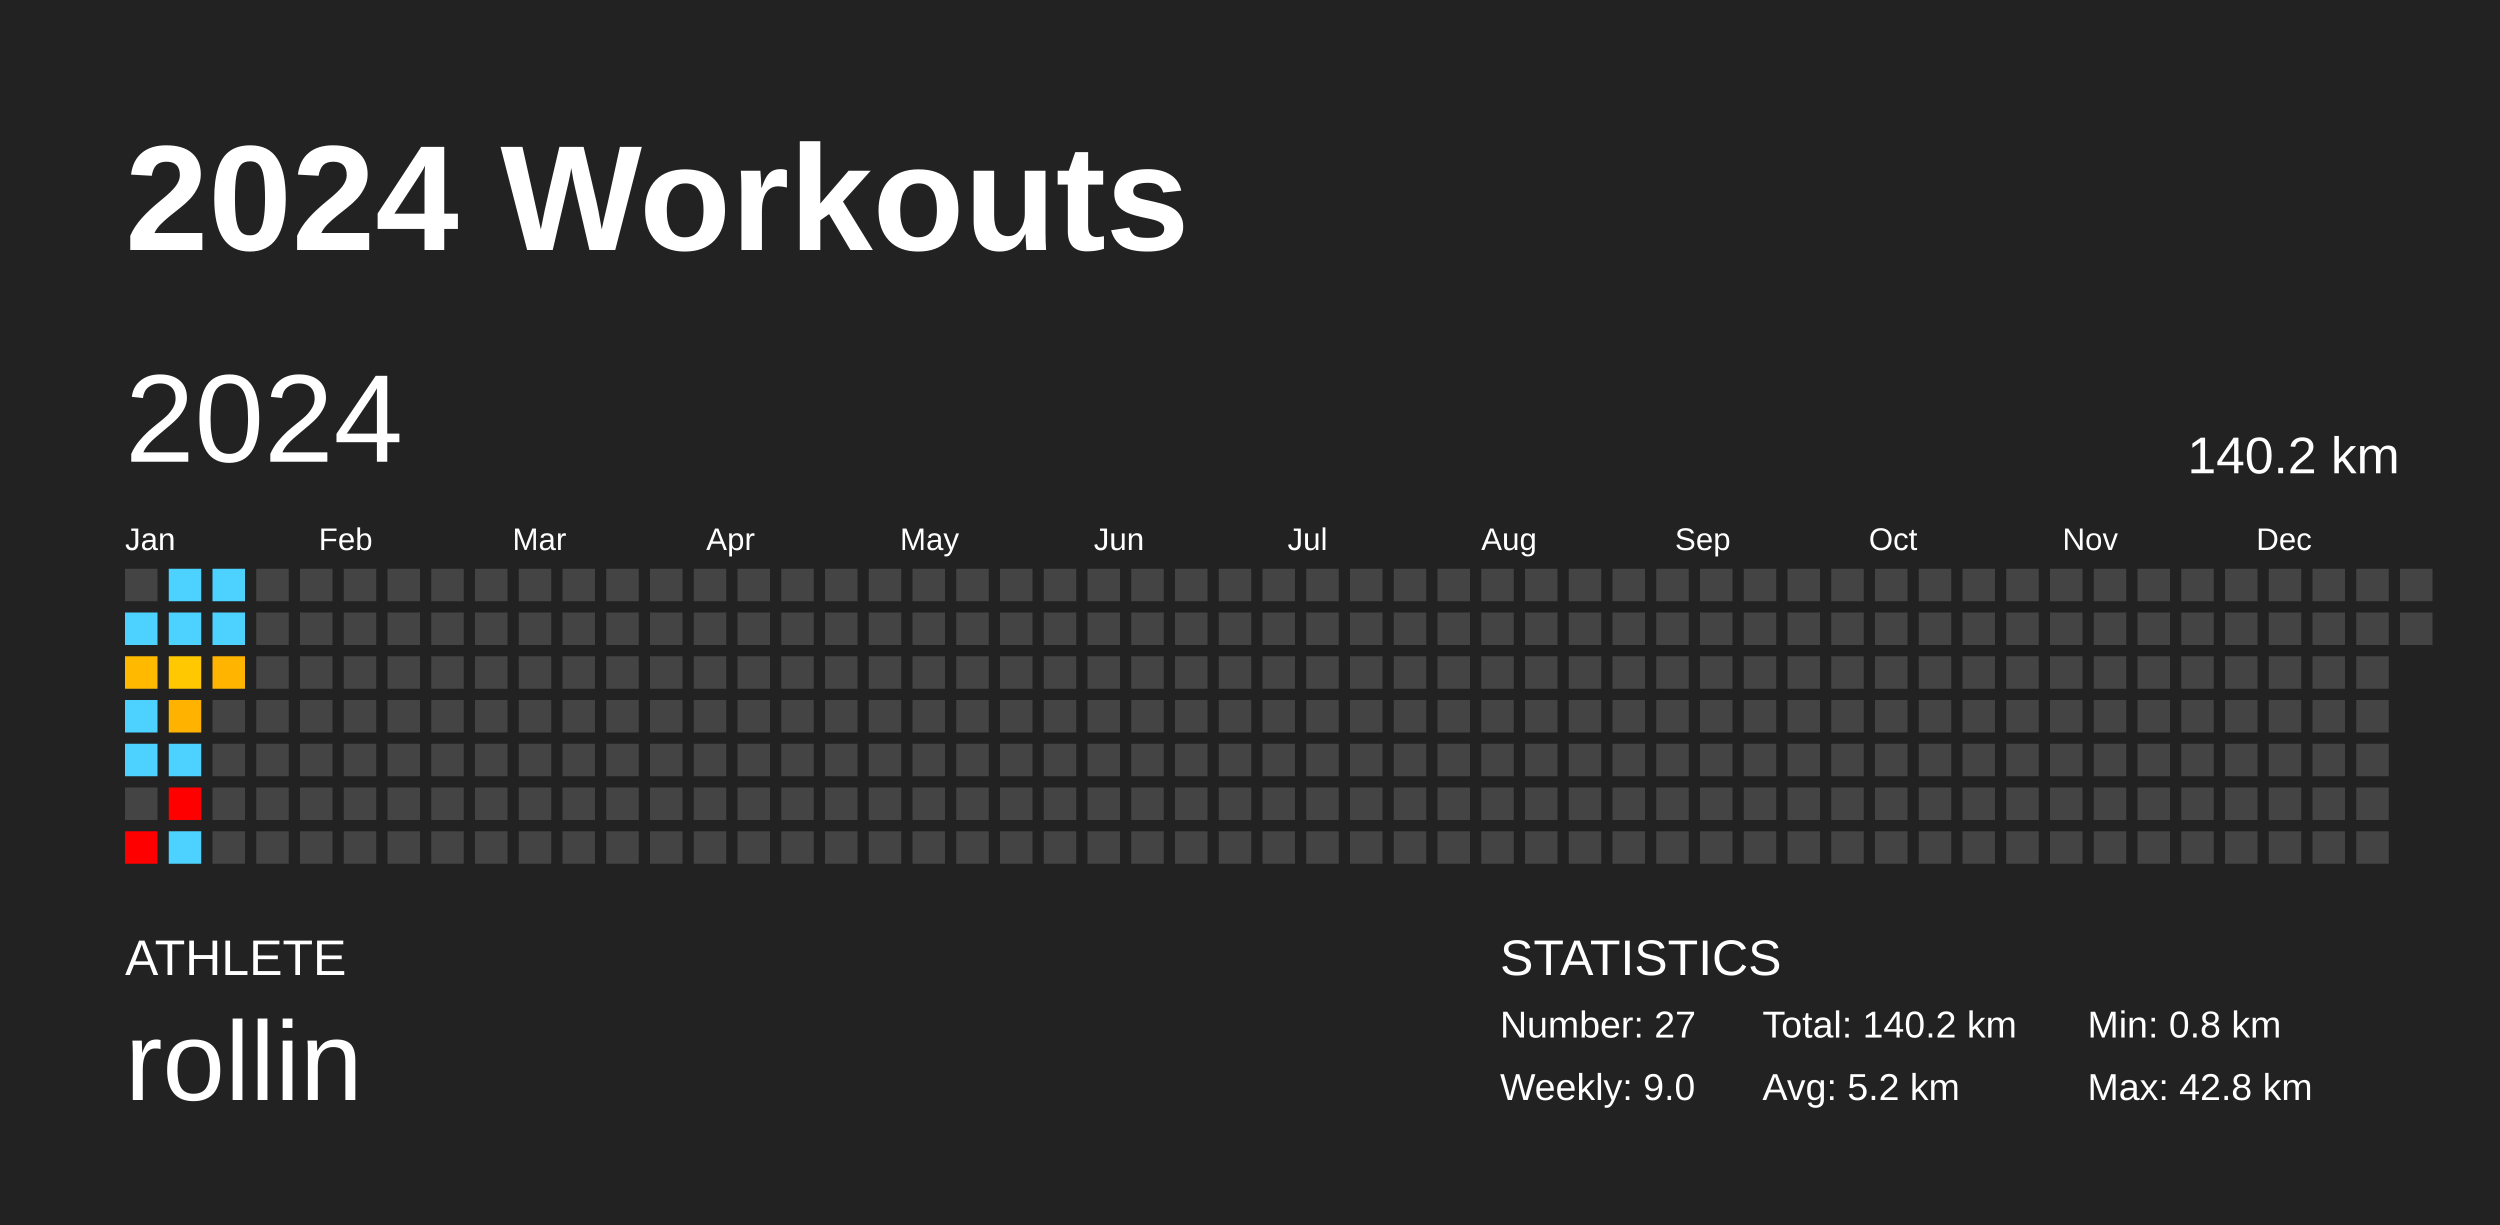
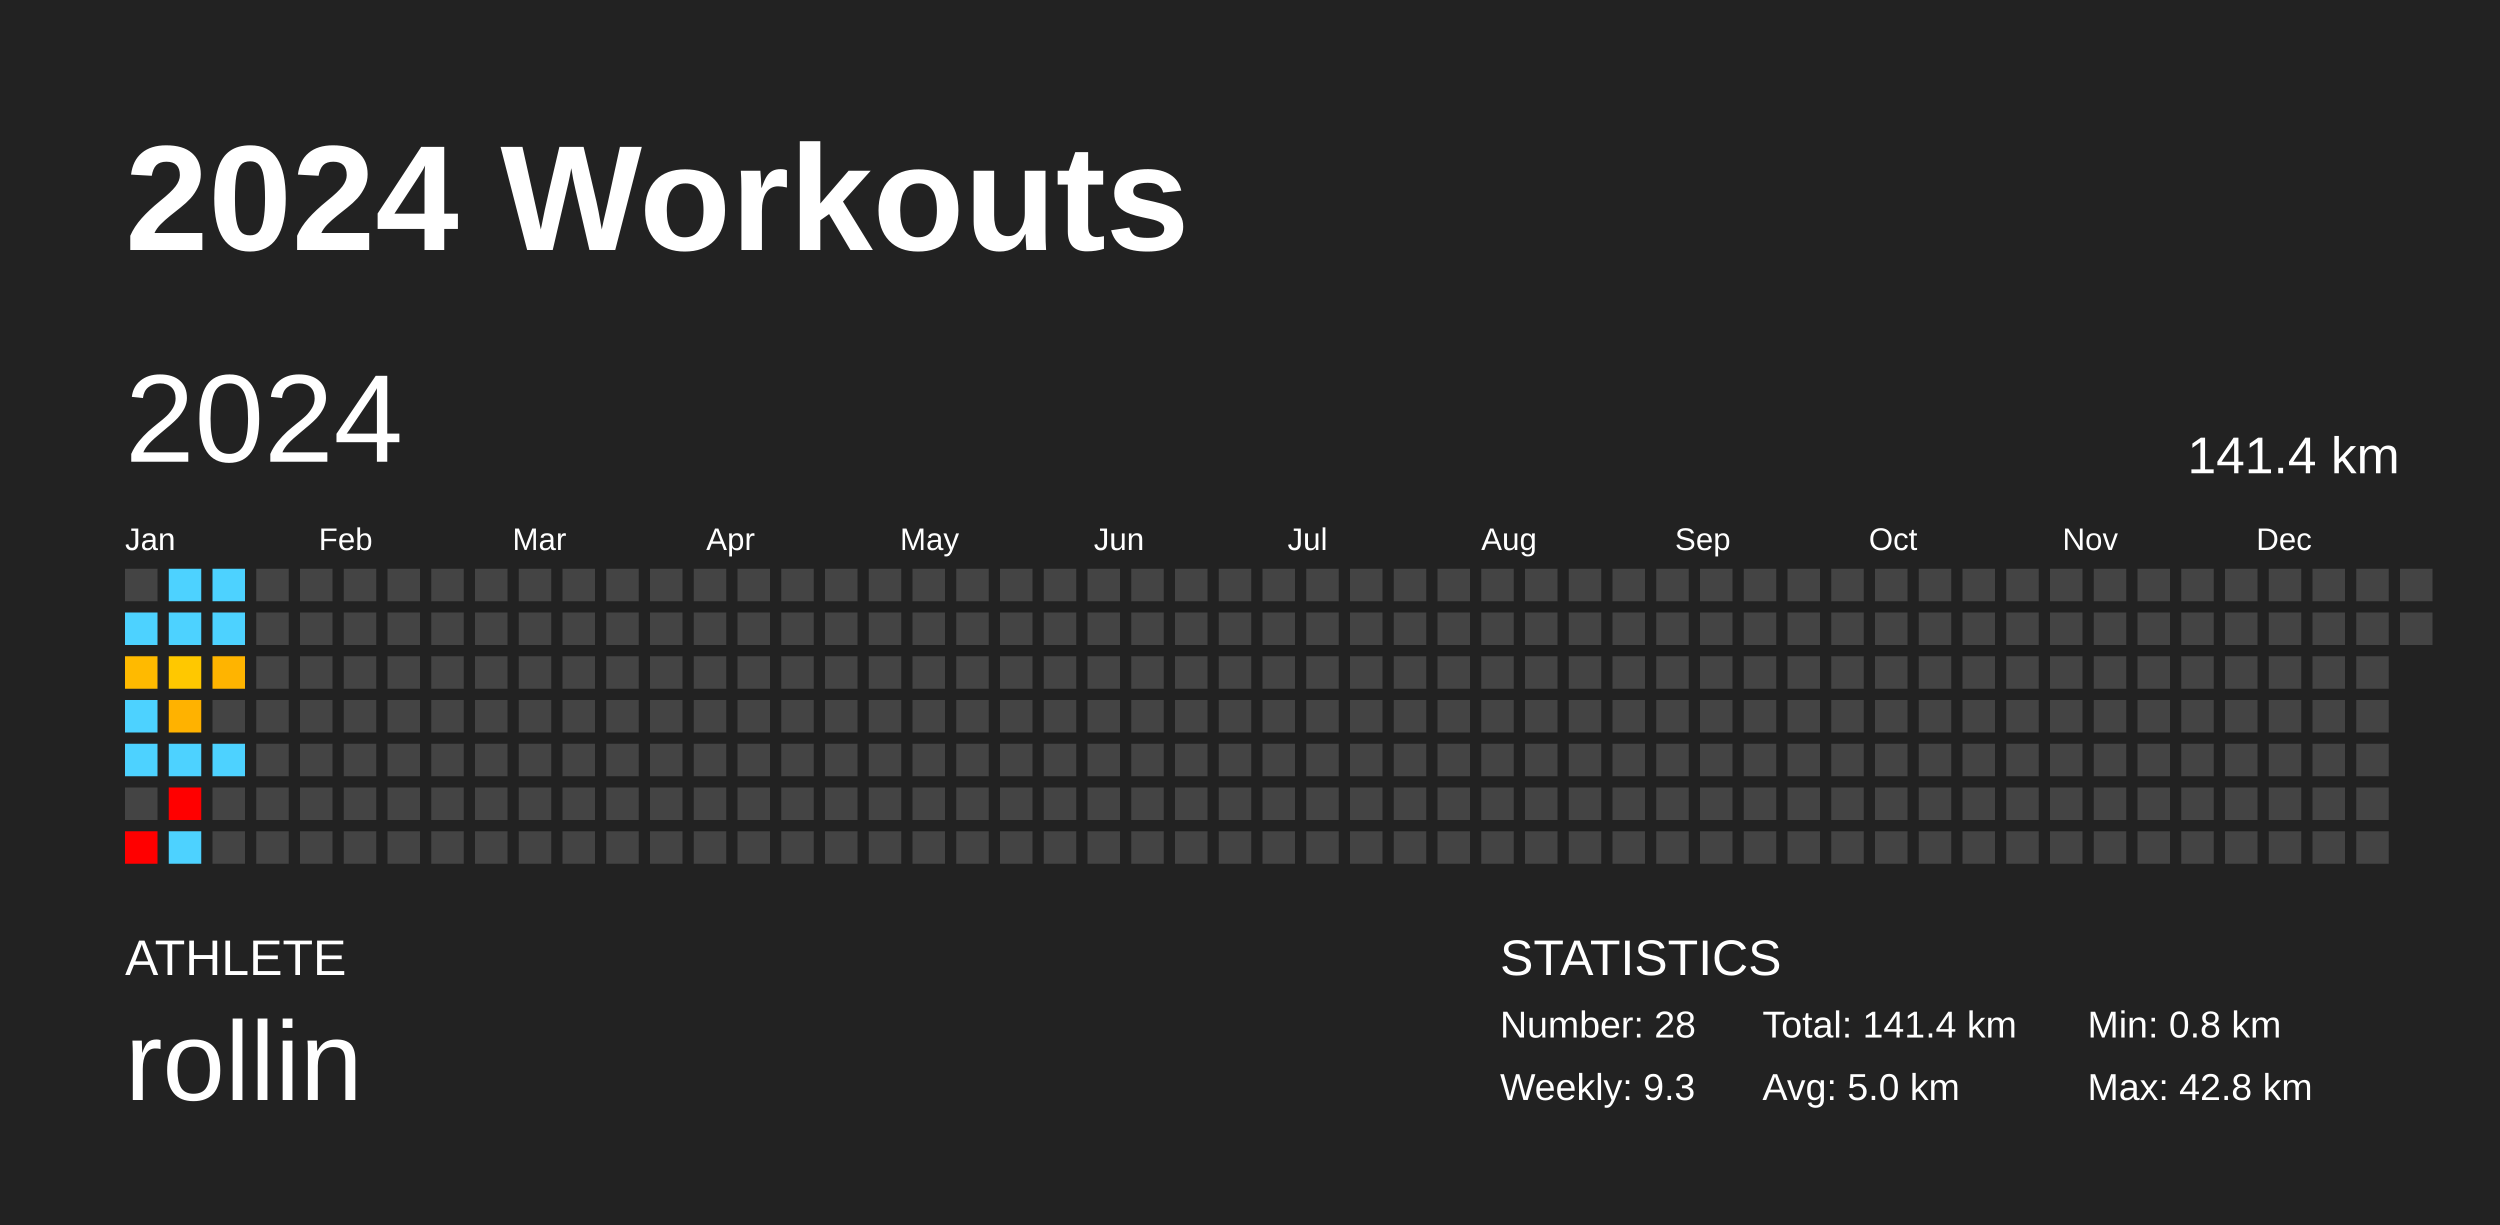
<svg xmlns="http://www.w3.org/2000/svg" baseProfile="full" height="98mm" version="1.1" viewBox="0,0,200,98" width="200mm">
  <defs />
  <rect fill="#222222" height="98" width="200" x="0" y="0" />
  <text fill="#FFFFFF" style="font-size:12px; font-family:Arial; font-weight:bold;" x="10" y="20">2024 Workouts</text>
  <text fill="#FFFFFF" style="font-size:4px; font-family:Arial" x="10" y="78">ATHLETE</text>
  <text fill="#FFFFFF" style="font-size:9px; font-family:Arial" x="10" y="88">rollin</text>
  <text fill="#FFFFFF" style="font-size:4px; font-family:Arial" x="120" y="78">STATISTICS</text>
-   <text fill="#FFFFFF" style="font-size:3px; font-family:Arial" x="120" y="83">Number: 27</text>
-   <text fill="#FFFFFF" style="font-size:3px; font-family:Arial" x="120" y="88">Weekly: 9.0</text>
-   <text fill="#FFFFFF" style="font-size:3px; font-family:Arial" x="141" y="83">Total: 140.2 km</text>
-   <text fill="#FFFFFF" style="font-size:3px; font-family:Arial" x="141" y="88">Avg: 5.2 km</text>
+   <text fill="#FFFFFF" style="font-size:3px; font-family:Arial" x="120" y="83">Number: 28</text>
+   <text fill="#FFFFFF" style="font-size:3px; font-family:Arial" x="120" y="88">Weekly: 9.3</text>
+   <text fill="#FFFFFF" style="font-size:3px; font-family:Arial" x="141" y="83">Total: 141.4 km</text>
+   <text fill="#FFFFFF" style="font-size:3px; font-family:Arial" x="141" y="88">Avg: 5.0 km</text>
  <text fill="#FFFFFF" style="font-size:3px; font-family:Arial" x="167" y="83">Min: 0.8 km</text>
  <text fill="#FFFFFF" style="font-size:3px; font-family:Arial" x="167" y="88">Max: 42.8 km</text>
  <text dominant-baseline="hanging" fill="#FFFFFF" style="font-size:10.0px; font-family:Arial;" x="10" y="30">2024</text>
-   <text dominant-baseline="hanging" fill="#FFFFFF" style="font-size:4.125px; font-family:Arial;" x="175" y="35">140.2 km</text>
+   <text dominant-baseline="hanging" fill="#FFFFFF" style="font-size:4.125px; font-family:Arial;" x="175" y="35">141.4 km</text>
  <text fill="#FFFFFF" style="font-size:2.5px; font-family:Arial" x="10.0" y="44">Jan</text>
  <text fill="#FFFFFF" style="font-size:2.5px; font-family:Arial" x="25.5" y="44">Feb</text>
  <text fill="#FFFFFF" style="font-size:2.5px; font-family:Arial" x="41.0" y="44">Mar</text>
  <text fill="#FFFFFF" style="font-size:2.5px; font-family:Arial" x="56.5" y="44">Apr</text>
  <text fill="#FFFFFF" style="font-size:2.5px; font-family:Arial" x="72.0" y="44">May</text>
  <text fill="#FFFFFF" style="font-size:2.5px; font-family:Arial" x="87.5" y="44">Jun</text>
  <text fill="#FFFFFF" style="font-size:2.5px; font-family:Arial" x="103.0" y="44">Jul</text>
  <text fill="#FFFFFF" style="font-size:2.5px; font-family:Arial" x="118.5" y="44">Aug</text>
  <text fill="#FFFFFF" style="font-size:2.5px; font-family:Arial" x="134.0" y="44">Sep</text>
  <text fill="#FFFFFF" style="font-size:2.5px; font-family:Arial" x="149.5" y="44">Oct</text>
  <text fill="#FFFFFF" style="font-size:2.5px; font-family:Arial" x="165.0" y="44">Nov</text>
  <text fill="#FFFFFF" style="font-size:2.5px; font-family:Arial" x="180.5" y="44">Dec</text>
  <rect fill="#444444" height="2.6" width="2.6" x="10.0" y="45.5" />
  <rect fill="#4dd2ff" height="2.6" width="2.6" x="10.0" y="49.0" />
  <rect fill="#ffba00" height="2.6" width="2.6" x="10.0" y="52.5" />
  <rect fill="#4dd2ff" height="2.6" width="2.6" x="10.0" y="56.0" />
  <rect fill="#4dd2ff" height="2.6" width="2.6" x="10.0" y="59.5" />
  <rect fill="#444444" height="2.6" width="2.6" x="10.0" y="63.0" />
  <rect fill="red" height="2.6" width="2.6" x="10.0" y="66.5" />
  <rect fill="#4dd2ff" height="2.6" width="2.6" x="13.5" y="45.5" />
  <rect fill="#4dd2ff" height="2.6" width="2.6" x="13.5" y="49.0" />
  <rect fill="#ffc800" height="2.6" width="2.6" x="13.5" y="52.5" />
  <rect fill="#ffb200" height="2.6" width="2.6" x="13.5" y="56.0" />
  <rect fill="#4dd2ff" height="2.6" width="2.6" x="13.5" y="59.5" />
  <rect fill="red" height="2.6" width="2.6" x="13.5" y="63.0" />
  <rect fill="#4dd2ff" height="2.6" width="2.6" x="13.5" y="66.5" />
  <rect fill="#4dd2ff" height="2.6" width="2.6" x="17.0" y="45.5" />
  <rect fill="#4dd2ff" height="2.6" width="2.6" x="17.0" y="49.0" />
  <rect fill="#ffb400" height="2.6" width="2.6" x="17.0" y="52.5" />
  <rect fill="#444444" height="2.6" width="2.6" x="17.0" y="56.0" />
-   <rect fill="#444444" height="2.6" width="2.6" x="17.0" y="59.5" />
+   <rect fill="#4dd2ff" height="2.6" width="2.6" x="17.0" y="59.5" />
  <rect fill="#444444" height="2.6" width="2.6" x="17.0" y="63.0" />
  <rect fill="#444444" height="2.6" width="2.6" x="17.0" y="66.5" />
  <rect fill="#444444" height="2.6" width="2.6" x="20.5" y="45.5" />
  <rect fill="#444444" height="2.6" width="2.6" x="20.5" y="49.0" />
  <rect fill="#444444" height="2.6" width="2.6" x="20.5" y="52.5" />
  <rect fill="#444444" height="2.6" width="2.6" x="20.5" y="56.0" />
  <rect fill="#444444" height="2.6" width="2.6" x="20.5" y="59.5" />
  <rect fill="#444444" height="2.6" width="2.6" x="20.5" y="63.0" />
  <rect fill="#444444" height="2.6" width="2.6" x="20.5" y="66.5" />
  <rect fill="#444444" height="2.6" width="2.6" x="24.0" y="45.5" />
  <rect fill="#444444" height="2.6" width="2.6" x="24.0" y="49.0" />
  <rect fill="#444444" height="2.6" width="2.6" x="24.0" y="52.5" />
  <rect fill="#444444" height="2.6" width="2.6" x="24.0" y="56.0" />
  <rect fill="#444444" height="2.6" width="2.6" x="24.0" y="59.5" />
  <rect fill="#444444" height="2.6" width="2.6" x="24.0" y="63.0" />
  <rect fill="#444444" height="2.6" width="2.6" x="24.0" y="66.5" />
  <rect fill="#444444" height="2.6" width="2.6" x="27.5" y="45.5" />
  <rect fill="#444444" height="2.6" width="2.6" x="27.5" y="49.0" />
  <rect fill="#444444" height="2.6" width="2.6" x="27.5" y="52.5" />
  <rect fill="#444444" height="2.6" width="2.6" x="27.5" y="56.0" />
  <rect fill="#444444" height="2.6" width="2.6" x="27.5" y="59.5" />
  <rect fill="#444444" height="2.6" width="2.6" x="27.5" y="63.0" />
  <rect fill="#444444" height="2.6" width="2.6" x="27.5" y="66.5" />
  <rect fill="#444444" height="2.6" width="2.6" x="31.0" y="45.5" />
  <rect fill="#444444" height="2.6" width="2.6" x="31.0" y="49.0" />
  <rect fill="#444444" height="2.6" width="2.6" x="31.0" y="52.5" />
  <rect fill="#444444" height="2.6" width="2.6" x="31.0" y="56.0" />
  <rect fill="#444444" height="2.6" width="2.6" x="31.0" y="59.5" />
  <rect fill="#444444" height="2.6" width="2.6" x="31.0" y="63.0" />
  <rect fill="#444444" height="2.6" width="2.6" x="31.0" y="66.5" />
  <rect fill="#444444" height="2.6" width="2.6" x="34.5" y="45.5" />
  <rect fill="#444444" height="2.6" width="2.6" x="34.5" y="49.0" />
  <rect fill="#444444" height="2.6" width="2.6" x="34.5" y="52.5" />
  <rect fill="#444444" height="2.6" width="2.6" x="34.5" y="56.0" />
  <rect fill="#444444" height="2.6" width="2.6" x="34.5" y="59.5" />
  <rect fill="#444444" height="2.6" width="2.6" x="34.5" y="63.0" />
  <rect fill="#444444" height="2.6" width="2.6" x="34.5" y="66.5" />
  <rect fill="#444444" height="2.6" width="2.6" x="38.0" y="45.5" />
  <rect fill="#444444" height="2.6" width="2.6" x="38.0" y="49.0" />
  <rect fill="#444444" height="2.6" width="2.6" x="38.0" y="52.5" />
  <rect fill="#444444" height="2.6" width="2.6" x="38.0" y="56.0" />
  <rect fill="#444444" height="2.6" width="2.6" x="38.0" y="59.5" />
  <rect fill="#444444" height="2.6" width="2.6" x="38.0" y="63.0" />
  <rect fill="#444444" height="2.6" width="2.6" x="38.0" y="66.5" />
  <rect fill="#444444" height="2.6" width="2.6" x="41.5" y="45.5" />
  <rect fill="#444444" height="2.6" width="2.6" x="41.5" y="49.0" />
  <rect fill="#444444" height="2.6" width="2.6" x="41.5" y="52.5" />
  <rect fill="#444444" height="2.6" width="2.6" x="41.5" y="56.0" />
  <rect fill="#444444" height="2.6" width="2.6" x="41.5" y="59.5" />
  <rect fill="#444444" height="2.6" width="2.6" x="41.5" y="63.0" />
  <rect fill="#444444" height="2.6" width="2.6" x="41.5" y="66.5" />
  <rect fill="#444444" height="2.6" width="2.6" x="45.0" y="45.5" />
  <rect fill="#444444" height="2.6" width="2.6" x="45.0" y="49.0" />
  <rect fill="#444444" height="2.6" width="2.6" x="45.0" y="52.5" />
  <rect fill="#444444" height="2.6" width="2.6" x="45.0" y="56.0" />
  <rect fill="#444444" height="2.6" width="2.6" x="45.0" y="59.5" />
  <rect fill="#444444" height="2.6" width="2.6" x="45.0" y="63.0" />
  <rect fill="#444444" height="2.6" width="2.6" x="45.0" y="66.5" />
  <rect fill="#444444" height="2.6" width="2.6" x="48.5" y="45.5" />
  <rect fill="#444444" height="2.6" width="2.6" x="48.5" y="49.0" />
  <rect fill="#444444" height="2.6" width="2.6" x="48.5" y="52.5" />
  <rect fill="#444444" height="2.6" width="2.6" x="48.5" y="56.0" />
  <rect fill="#444444" height="2.6" width="2.6" x="48.5" y="59.5" />
  <rect fill="#444444" height="2.6" width="2.6" x="48.5" y="63.0" />
  <rect fill="#444444" height="2.6" width="2.6" x="48.5" y="66.5" />
  <rect fill="#444444" height="2.6" width="2.6" x="52.0" y="45.5" />
  <rect fill="#444444" height="2.6" width="2.6" x="52.0" y="49.0" />
  <rect fill="#444444" height="2.6" width="2.6" x="52.0" y="52.5" />
  <rect fill="#444444" height="2.6" width="2.6" x="52.0" y="56.0" />
  <rect fill="#444444" height="2.6" width="2.6" x="52.0" y="59.5" />
  <rect fill="#444444" height="2.6" width="2.6" x="52.0" y="63.0" />
  <rect fill="#444444" height="2.6" width="2.6" x="52.0" y="66.5" />
  <rect fill="#444444" height="2.6" width="2.6" x="55.5" y="45.5" />
  <rect fill="#444444" height="2.6" width="2.6" x="55.5" y="49.0" />
  <rect fill="#444444" height="2.6" width="2.6" x="55.5" y="52.5" />
  <rect fill="#444444" height="2.6" width="2.6" x="55.5" y="56.0" />
  <rect fill="#444444" height="2.6" width="2.6" x="55.5" y="59.5" />
  <rect fill="#444444" height="2.6" width="2.6" x="55.5" y="63.0" />
  <rect fill="#444444" height="2.6" width="2.6" x="55.5" y="66.5" />
  <rect fill="#444444" height="2.6" width="2.6" x="59.0" y="45.5" />
  <rect fill="#444444" height="2.6" width="2.6" x="59.0" y="49.0" />
  <rect fill="#444444" height="2.6" width="2.6" x="59.0" y="52.5" />
  <rect fill="#444444" height="2.6" width="2.6" x="59.0" y="56.0" />
  <rect fill="#444444" height="2.6" width="2.6" x="59.0" y="59.5" />
  <rect fill="#444444" height="2.6" width="2.6" x="59.0" y="63.0" />
  <rect fill="#444444" height="2.6" width="2.6" x="59.0" y="66.5" />
  <rect fill="#444444" height="2.6" width="2.6" x="62.5" y="45.5" />
  <rect fill="#444444" height="2.6" width="2.6" x="62.5" y="49.0" />
  <rect fill="#444444" height="2.6" width="2.6" x="62.5" y="52.5" />
  <rect fill="#444444" height="2.6" width="2.6" x="62.5" y="56.0" />
  <rect fill="#444444" height="2.6" width="2.6" x="62.5" y="59.5" />
  <rect fill="#444444" height="2.6" width="2.6" x="62.5" y="63.0" />
  <rect fill="#444444" height="2.6" width="2.6" x="62.5" y="66.5" />
  <rect fill="#444444" height="2.6" width="2.6" x="66.0" y="45.5" />
  <rect fill="#444444" height="2.6" width="2.6" x="66.0" y="49.0" />
  <rect fill="#444444" height="2.6" width="2.6" x="66.0" y="52.5" />
  <rect fill="#444444" height="2.6" width="2.6" x="66.0" y="56.0" />
  <rect fill="#444444" height="2.6" width="2.6" x="66.0" y="59.5" />
  <rect fill="#444444" height="2.6" width="2.6" x="66.0" y="63.0" />
  <rect fill="#444444" height="2.6" width="2.6" x="66.0" y="66.5" />
  <rect fill="#444444" height="2.6" width="2.6" x="69.5" y="45.5" />
  <rect fill="#444444" height="2.6" width="2.6" x="69.5" y="49.0" />
  <rect fill="#444444" height="2.6" width="2.6" x="69.5" y="52.5" />
  <rect fill="#444444" height="2.6" width="2.6" x="69.5" y="56.0" />
  <rect fill="#444444" height="2.6" width="2.6" x="69.5" y="59.5" />
  <rect fill="#444444" height="2.6" width="2.6" x="69.5" y="63.0" />
  <rect fill="#444444" height="2.6" width="2.6" x="69.5" y="66.5" />
  <rect fill="#444444" height="2.6" width="2.6" x="73.0" y="45.5" />
  <rect fill="#444444" height="2.6" width="2.6" x="73.0" y="49.0" />
  <rect fill="#444444" height="2.6" width="2.6" x="73.0" y="52.5" />
  <rect fill="#444444" height="2.6" width="2.6" x="73.0" y="56.0" />
  <rect fill="#444444" height="2.6" width="2.6" x="73.0" y="59.5" />
  <rect fill="#444444" height="2.6" width="2.6" x="73.0" y="63.0" />
  <rect fill="#444444" height="2.6" width="2.6" x="73.0" y="66.5" />
  <rect fill="#444444" height="2.6" width="2.6" x="76.5" y="45.5" />
  <rect fill="#444444" height="2.6" width="2.6" x="76.5" y="49.0" />
  <rect fill="#444444" height="2.6" width="2.6" x="76.5" y="52.5" />
  <rect fill="#444444" height="2.6" width="2.6" x="76.5" y="56.0" />
  <rect fill="#444444" height="2.6" width="2.6" x="76.5" y="59.5" />
  <rect fill="#444444" height="2.6" width="2.6" x="76.5" y="63.0" />
  <rect fill="#444444" height="2.6" width="2.6" x="76.5" y="66.5" />
  <rect fill="#444444" height="2.6" width="2.6" x="80.0" y="45.5" />
  <rect fill="#444444" height="2.6" width="2.6" x="80.0" y="49.0" />
  <rect fill="#444444" height="2.6" width="2.6" x="80.0" y="52.5" />
  <rect fill="#444444" height="2.6" width="2.6" x="80.0" y="56.0" />
  <rect fill="#444444" height="2.6" width="2.6" x="80.0" y="59.5" />
  <rect fill="#444444" height="2.6" width="2.6" x="80.0" y="63.0" />
  <rect fill="#444444" height="2.6" width="2.6" x="80.0" y="66.5" />
  <rect fill="#444444" height="2.6" width="2.6" x="83.5" y="45.5" />
  <rect fill="#444444" height="2.6" width="2.6" x="83.5" y="49.0" />
  <rect fill="#444444" height="2.6" width="2.6" x="83.5" y="52.5" />
  <rect fill="#444444" height="2.6" width="2.6" x="83.5" y="56.0" />
  <rect fill="#444444" height="2.6" width="2.6" x="83.5" y="59.5" />
  <rect fill="#444444" height="2.6" width="2.6" x="83.5" y="63.0" />
  <rect fill="#444444" height="2.6" width="2.6" x="83.5" y="66.5" />
  <rect fill="#444444" height="2.6" width="2.6" x="87.0" y="45.5" />
  <rect fill="#444444" height="2.6" width="2.6" x="87.0" y="49.0" />
  <rect fill="#444444" height="2.6" width="2.6" x="87.0" y="52.5" />
  <rect fill="#444444" height="2.6" width="2.6" x="87.0" y="56.0" />
  <rect fill="#444444" height="2.6" width="2.6" x="87.0" y="59.5" />
  <rect fill="#444444" height="2.6" width="2.6" x="87.0" y="63.0" />
  <rect fill="#444444" height="2.6" width="2.6" x="87.0" y="66.5" />
  <rect fill="#444444" height="2.6" width="2.6" x="90.5" y="45.5" />
  <rect fill="#444444" height="2.6" width="2.6" x="90.5" y="49.0" />
  <rect fill="#444444" height="2.6" width="2.6" x="90.5" y="52.5" />
  <rect fill="#444444" height="2.6" width="2.6" x="90.5" y="56.0" />
  <rect fill="#444444" height="2.6" width="2.6" x="90.5" y="59.5" />
  <rect fill="#444444" height="2.6" width="2.6" x="90.5" y="63.0" />
  <rect fill="#444444" height="2.6" width="2.6" x="90.5" y="66.5" />
  <rect fill="#444444" height="2.6" width="2.6" x="94.0" y="45.5" />
  <rect fill="#444444" height="2.6" width="2.6" x="94.0" y="49.0" />
  <rect fill="#444444" height="2.6" width="2.6" x="94.0" y="52.5" />
  <rect fill="#444444" height="2.6" width="2.6" x="94.0" y="56.0" />
  <rect fill="#444444" height="2.6" width="2.6" x="94.0" y="59.5" />
  <rect fill="#444444" height="2.6" width="2.6" x="94.0" y="63.0" />
  <rect fill="#444444" height="2.6" width="2.6" x="94.0" y="66.5" />
  <rect fill="#444444" height="2.6" width="2.6" x="97.5" y="45.5" />
  <rect fill="#444444" height="2.6" width="2.6" x="97.5" y="49.0" />
  <rect fill="#444444" height="2.6" width="2.6" x="97.5" y="52.5" />
  <rect fill="#444444" height="2.6" width="2.6" x="97.5" y="56.0" />
  <rect fill="#444444" height="2.6" width="2.6" x="97.5" y="59.5" />
  <rect fill="#444444" height="2.6" width="2.6" x="97.5" y="63.0" />
  <rect fill="#444444" height="2.6" width="2.6" x="97.5" y="66.5" />
  <rect fill="#444444" height="2.6" width="2.6" x="101.0" y="45.5" />
  <rect fill="#444444" height="2.6" width="2.6" x="101.0" y="49.0" />
  <rect fill="#444444" height="2.6" width="2.6" x="101.0" y="52.5" />
  <rect fill="#444444" height="2.6" width="2.6" x="101.0" y="56.0" />
  <rect fill="#444444" height="2.6" width="2.6" x="101.0" y="59.5" />
  <rect fill="#444444" height="2.6" width="2.6" x="101.0" y="63.0" />
  <rect fill="#444444" height="2.6" width="2.6" x="101.0" y="66.5" />
  <rect fill="#444444" height="2.6" width="2.6" x="104.5" y="45.5" />
  <rect fill="#444444" height="2.6" width="2.6" x="104.5" y="49.0" />
  <rect fill="#444444" height="2.6" width="2.6" x="104.5" y="52.5" />
  <rect fill="#444444" height="2.6" width="2.6" x="104.5" y="56.0" />
  <rect fill="#444444" height="2.6" width="2.6" x="104.5" y="59.5" />
  <rect fill="#444444" height="2.6" width="2.6" x="104.5" y="63.0" />
  <rect fill="#444444" height="2.6" width="2.6" x="104.5" y="66.5" />
  <rect fill="#444444" height="2.6" width="2.6" x="108.0" y="45.5" />
  <rect fill="#444444" height="2.6" width="2.6" x="108.0" y="49.0" />
  <rect fill="#444444" height="2.6" width="2.6" x="108.0" y="52.5" />
  <rect fill="#444444" height="2.6" width="2.6" x="108.0" y="56.0" />
  <rect fill="#444444" height="2.6" width="2.6" x="108.0" y="59.5" />
  <rect fill="#444444" height="2.6" width="2.6" x="108.0" y="63.0" />
  <rect fill="#444444" height="2.6" width="2.6" x="108.0" y="66.5" />
  <rect fill="#444444" height="2.6" width="2.6" x="111.5" y="45.5" />
  <rect fill="#444444" height="2.6" width="2.6" x="111.5" y="49.0" />
  <rect fill="#444444" height="2.6" width="2.6" x="111.5" y="52.5" />
  <rect fill="#444444" height="2.6" width="2.6" x="111.5" y="56.0" />
  <rect fill="#444444" height="2.6" width="2.6" x="111.5" y="59.5" />
  <rect fill="#444444" height="2.6" width="2.6" x="111.5" y="63.0" />
  <rect fill="#444444" height="2.6" width="2.6" x="111.5" y="66.5" />
  <rect fill="#444444" height="2.6" width="2.6" x="115.0" y="45.5" />
  <rect fill="#444444" height="2.6" width="2.6" x="115.0" y="49.0" />
  <rect fill="#444444" height="2.6" width="2.6" x="115.0" y="52.5" />
  <rect fill="#444444" height="2.6" width="2.6" x="115.0" y="56.0" />
  <rect fill="#444444" height="2.6" width="2.6" x="115.0" y="59.5" />
  <rect fill="#444444" height="2.6" width="2.6" x="115.0" y="63.0" />
  <rect fill="#444444" height="2.6" width="2.6" x="115.0" y="66.5" />
  <rect fill="#444444" height="2.6" width="2.6" x="118.5" y="45.5" />
  <rect fill="#444444" height="2.6" width="2.6" x="118.5" y="49.0" />
  <rect fill="#444444" height="2.6" width="2.6" x="118.5" y="52.5" />
  <rect fill="#444444" height="2.6" width="2.6" x="118.5" y="56.0" />
  <rect fill="#444444" height="2.6" width="2.6" x="118.5" y="59.5" />
  <rect fill="#444444" height="2.6" width="2.6" x="118.5" y="63.0" />
  <rect fill="#444444" height="2.6" width="2.6" x="118.5" y="66.5" />
  <rect fill="#444444" height="2.6" width="2.6" x="122.0" y="45.5" />
  <rect fill="#444444" height="2.6" width="2.6" x="122.0" y="49.0" />
  <rect fill="#444444" height="2.6" width="2.6" x="122.0" y="52.5" />
  <rect fill="#444444" height="2.6" width="2.6" x="122.0" y="56.0" />
  <rect fill="#444444" height="2.6" width="2.6" x="122.0" y="59.5" />
  <rect fill="#444444" height="2.6" width="2.6" x="122.0" y="63.0" />
  <rect fill="#444444" height="2.6" width="2.6" x="122.0" y="66.5" />
  <rect fill="#444444" height="2.6" width="2.6" x="125.5" y="45.5" />
  <rect fill="#444444" height="2.6" width="2.6" x="125.5" y="49.0" />
  <rect fill="#444444" height="2.6" width="2.6" x="125.5" y="52.5" />
  <rect fill="#444444" height="2.6" width="2.6" x="125.5" y="56.0" />
  <rect fill="#444444" height="2.6" width="2.6" x="125.5" y="59.5" />
  <rect fill="#444444" height="2.6" width="2.6" x="125.5" y="63.0" />
  <rect fill="#444444" height="2.6" width="2.6" x="125.5" y="66.5" />
  <rect fill="#444444" height="2.6" width="2.6" x="129.0" y="45.5" />
  <rect fill="#444444" height="2.6" width="2.6" x="129.0" y="49.0" />
  <rect fill="#444444" height="2.6" width="2.6" x="129.0" y="52.5" />
  <rect fill="#444444" height="2.6" width="2.6" x="129.0" y="56.0" />
  <rect fill="#444444" height="2.6" width="2.6" x="129.0" y="59.5" />
  <rect fill="#444444" height="2.6" width="2.6" x="129.0" y="63.0" />
  <rect fill="#444444" height="2.6" width="2.6" x="129.0" y="66.5" />
  <rect fill="#444444" height="2.6" width="2.6" x="132.5" y="45.5" />
  <rect fill="#444444" height="2.6" width="2.6" x="132.5" y="49.0" />
  <rect fill="#444444" height="2.6" width="2.6" x="132.5" y="52.5" />
  <rect fill="#444444" height="2.6" width="2.6" x="132.5" y="56.0" />
  <rect fill="#444444" height="2.6" width="2.6" x="132.5" y="59.5" />
  <rect fill="#444444" height="2.6" width="2.6" x="132.5" y="63.0" />
  <rect fill="#444444" height="2.6" width="2.6" x="132.5" y="66.5" />
  <rect fill="#444444" height="2.6" width="2.6" x="136.0" y="45.5" />
  <rect fill="#444444" height="2.6" width="2.6" x="136.0" y="49.0" />
  <rect fill="#444444" height="2.6" width="2.6" x="136.0" y="52.5" />
  <rect fill="#444444" height="2.6" width="2.6" x="136.0" y="56.0" />
  <rect fill="#444444" height="2.6" width="2.6" x="136.0" y="59.5" />
  <rect fill="#444444" height="2.6" width="2.6" x="136.0" y="63.0" />
  <rect fill="#444444" height="2.6" width="2.6" x="136.0" y="66.5" />
  <rect fill="#444444" height="2.6" width="2.6" x="139.5" y="45.5" />
  <rect fill="#444444" height="2.6" width="2.6" x="139.5" y="49.0" />
  <rect fill="#444444" height="2.6" width="2.6" x="139.5" y="52.5" />
  <rect fill="#444444" height="2.6" width="2.6" x="139.5" y="56.0" />
  <rect fill="#444444" height="2.6" width="2.6" x="139.5" y="59.5" />
  <rect fill="#444444" height="2.6" width="2.6" x="139.5" y="63.0" />
  <rect fill="#444444" height="2.6" width="2.6" x="139.5" y="66.5" />
  <rect fill="#444444" height="2.6" width="2.6" x="143.0" y="45.5" />
  <rect fill="#444444" height="2.6" width="2.6" x="143.0" y="49.0" />
  <rect fill="#444444" height="2.6" width="2.6" x="143.0" y="52.5" />
  <rect fill="#444444" height="2.6" width="2.6" x="143.0" y="56.0" />
  <rect fill="#444444" height="2.6" width="2.6" x="143.0" y="59.5" />
  <rect fill="#444444" height="2.6" width="2.6" x="143.0" y="63.0" />
  <rect fill="#444444" height="2.6" width="2.6" x="143.0" y="66.5" />
  <rect fill="#444444" height="2.6" width="2.6" x="146.5" y="45.5" />
  <rect fill="#444444" height="2.6" width="2.6" x="146.5" y="49.0" />
  <rect fill="#444444" height="2.6" width="2.6" x="146.5" y="52.5" />
  <rect fill="#444444" height="2.6" width="2.6" x="146.5" y="56.0" />
  <rect fill="#444444" height="2.6" width="2.6" x="146.5" y="59.5" />
  <rect fill="#444444" height="2.6" width="2.6" x="146.5" y="63.0" />
  <rect fill="#444444" height="2.6" width="2.6" x="146.5" y="66.5" />
  <rect fill="#444444" height="2.6" width="2.6" x="150.0" y="45.5" />
  <rect fill="#444444" height="2.6" width="2.6" x="150.0" y="49.0" />
  <rect fill="#444444" height="2.6" width="2.6" x="150.0" y="52.5" />
  <rect fill="#444444" height="2.6" width="2.6" x="150.0" y="56.0" />
  <rect fill="#444444" height="2.6" width="2.6" x="150.0" y="59.5" />
  <rect fill="#444444" height="2.6" width="2.6" x="150.0" y="63.0" />
  <rect fill="#444444" height="2.6" width="2.6" x="150.0" y="66.5" />
  <rect fill="#444444" height="2.6" width="2.6" x="153.5" y="45.5" />
  <rect fill="#444444" height="2.6" width="2.6" x="153.5" y="49.0" />
  <rect fill="#444444" height="2.6" width="2.6" x="153.5" y="52.5" />
  <rect fill="#444444" height="2.6" width="2.6" x="153.5" y="56.0" />
  <rect fill="#444444" height="2.6" width="2.6" x="153.5" y="59.5" />
  <rect fill="#444444" height="2.6" width="2.6" x="153.5" y="63.0" />
  <rect fill="#444444" height="2.6" width="2.6" x="153.5" y="66.5" />
  <rect fill="#444444" height="2.6" width="2.6" x="157.0" y="45.5" />
  <rect fill="#444444" height="2.6" width="2.6" x="157.0" y="49.0" />
  <rect fill="#444444" height="2.6" width="2.6" x="157.0" y="52.5" />
  <rect fill="#444444" height="2.6" width="2.6" x="157.0" y="56.0" />
  <rect fill="#444444" height="2.6" width="2.6" x="157.0" y="59.5" />
  <rect fill="#444444" height="2.6" width="2.6" x="157.0" y="63.0" />
  <rect fill="#444444" height="2.6" width="2.6" x="157.0" y="66.5" />
  <rect fill="#444444" height="2.6" width="2.6" x="160.5" y="45.5" />
  <rect fill="#444444" height="2.6" width="2.6" x="160.5" y="49.0" />
  <rect fill="#444444" height="2.6" width="2.6" x="160.5" y="52.5" />
  <rect fill="#444444" height="2.6" width="2.6" x="160.5" y="56.0" />
  <rect fill="#444444" height="2.6" width="2.6" x="160.5" y="59.5" />
  <rect fill="#444444" height="2.6" width="2.6" x="160.5" y="63.0" />
  <rect fill="#444444" height="2.6" width="2.6" x="160.5" y="66.5" />
  <rect fill="#444444" height="2.6" width="2.6" x="164.0" y="45.5" />
  <rect fill="#444444" height="2.6" width="2.6" x="164.0" y="49.0" />
  <rect fill="#444444" height="2.6" width="2.6" x="164.0" y="52.5" />
  <rect fill="#444444" height="2.6" width="2.6" x="164.0" y="56.0" />
  <rect fill="#444444" height="2.6" width="2.6" x="164.0" y="59.5" />
  <rect fill="#444444" height="2.6" width="2.6" x="164.0" y="63.0" />
  <rect fill="#444444" height="2.6" width="2.6" x="164.0" y="66.5" />
  <rect fill="#444444" height="2.6" width="2.6" x="167.5" y="45.5" />
  <rect fill="#444444" height="2.6" width="2.6" x="167.5" y="49.0" />
  <rect fill="#444444" height="2.6" width="2.6" x="167.5" y="52.5" />
  <rect fill="#444444" height="2.6" width="2.6" x="167.5" y="56.0" />
  <rect fill="#444444" height="2.6" width="2.6" x="167.5" y="59.5" />
  <rect fill="#444444" height="2.6" width="2.6" x="167.5" y="63.0" />
  <rect fill="#444444" height="2.6" width="2.6" x="167.5" y="66.5" />
  <rect fill="#444444" height="2.6" width="2.6" x="171.0" y="45.5" />
  <rect fill="#444444" height="2.6" width="2.6" x="171.0" y="49.0" />
  <rect fill="#444444" height="2.6" width="2.6" x="171.0" y="52.5" />
  <rect fill="#444444" height="2.6" width="2.6" x="171.0" y="56.0" />
  <rect fill="#444444" height="2.6" width="2.6" x="171.0" y="59.5" />
  <rect fill="#444444" height="2.6" width="2.6" x="171.0" y="63.0" />
  <rect fill="#444444" height="2.6" width="2.6" x="171.0" y="66.5" />
  <rect fill="#444444" height="2.6" width="2.6" x="174.5" y="45.5" />
  <rect fill="#444444" height="2.6" width="2.6" x="174.5" y="49.0" />
  <rect fill="#444444" height="2.6" width="2.6" x="174.5" y="52.5" />
  <rect fill="#444444" height="2.6" width="2.6" x="174.5" y="56.0" />
  <rect fill="#444444" height="2.6" width="2.6" x="174.5" y="59.5" />
  <rect fill="#444444" height="2.6" width="2.6" x="174.5" y="63.0" />
  <rect fill="#444444" height="2.6" width="2.6" x="174.5" y="66.5" />
  <rect fill="#444444" height="2.6" width="2.6" x="178.0" y="45.5" />
  <rect fill="#444444" height="2.6" width="2.6" x="178.0" y="49.0" />
  <rect fill="#444444" height="2.6" width="2.6" x="178.0" y="52.5" />
  <rect fill="#444444" height="2.6" width="2.6" x="178.0" y="56.0" />
  <rect fill="#444444" height="2.6" width="2.6" x="178.0" y="59.5" />
  <rect fill="#444444" height="2.6" width="2.6" x="178.0" y="63.0" />
  <rect fill="#444444" height="2.6" width="2.6" x="178.0" y="66.5" />
  <rect fill="#444444" height="2.6" width="2.6" x="181.5" y="45.5" />
  <rect fill="#444444" height="2.6" width="2.6" x="181.5" y="49.0" />
  <rect fill="#444444" height="2.6" width="2.6" x="181.5" y="52.5" />
  <rect fill="#444444" height="2.6" width="2.6" x="181.5" y="56.0" />
  <rect fill="#444444" height="2.6" width="2.6" x="181.5" y="59.5" />
  <rect fill="#444444" height="2.6" width="2.6" x="181.5" y="63.0" />
  <rect fill="#444444" height="2.6" width="2.6" x="181.5" y="66.5" />
  <rect fill="#444444" height="2.6" width="2.6" x="185.0" y="45.5" />
  <rect fill="#444444" height="2.6" width="2.6" x="185.0" y="49.0" />
  <rect fill="#444444" height="2.6" width="2.6" x="185.0" y="52.5" />
  <rect fill="#444444" height="2.6" width="2.6" x="185.0" y="56.0" />
  <rect fill="#444444" height="2.6" width="2.6" x="185.0" y="59.5" />
  <rect fill="#444444" height="2.6" width="2.6" x="185.0" y="63.0" />
  <rect fill="#444444" height="2.6" width="2.6" x="185.0" y="66.5" />
  <rect fill="#444444" height="2.6" width="2.6" x="188.5" y="45.5" />
  <rect fill="#444444" height="2.6" width="2.6" x="188.5" y="49.0" />
  <rect fill="#444444" height="2.6" width="2.6" x="188.5" y="52.5" />
  <rect fill="#444444" height="2.6" width="2.6" x="188.5" y="56.0" />
  <rect fill="#444444" height="2.6" width="2.6" x="188.5" y="59.5" />
  <rect fill="#444444" height="2.6" width="2.6" x="188.5" y="63.0" />
  <rect fill="#444444" height="2.6" width="2.6" x="188.5" y="66.5" />
  <rect fill="#444444" height="2.6" width="2.6" x="192.0" y="45.5" />
  <rect fill="#444444" height="2.6" width="2.6" x="192.0" y="49.0" />
</svg>
